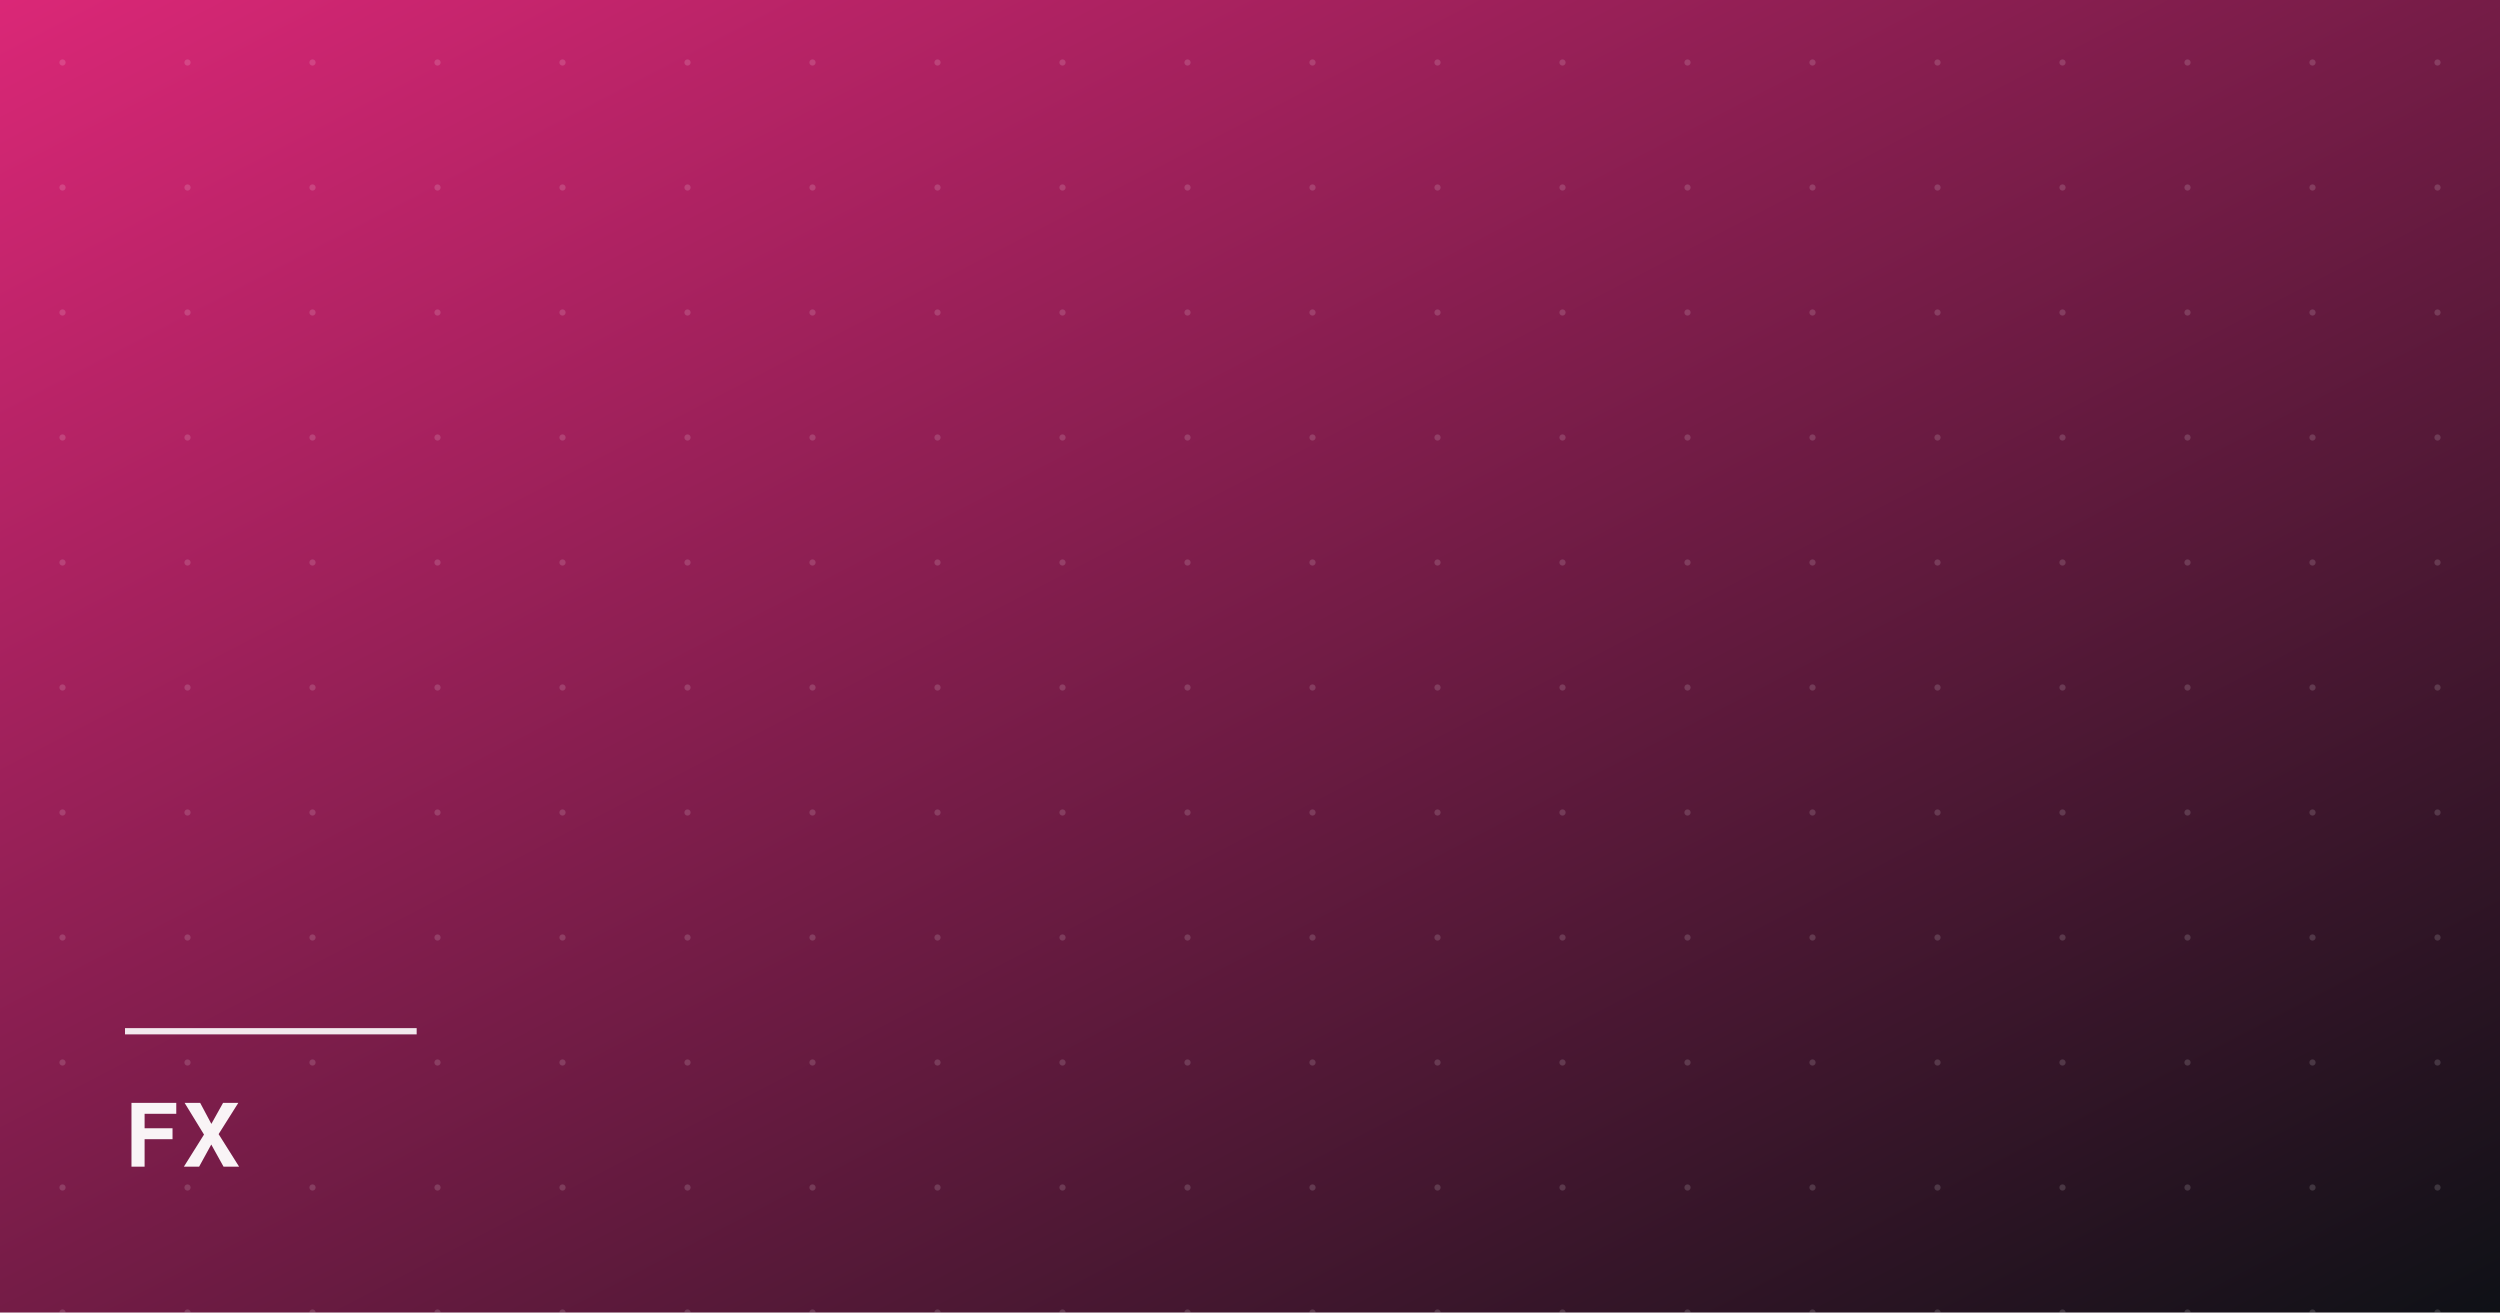
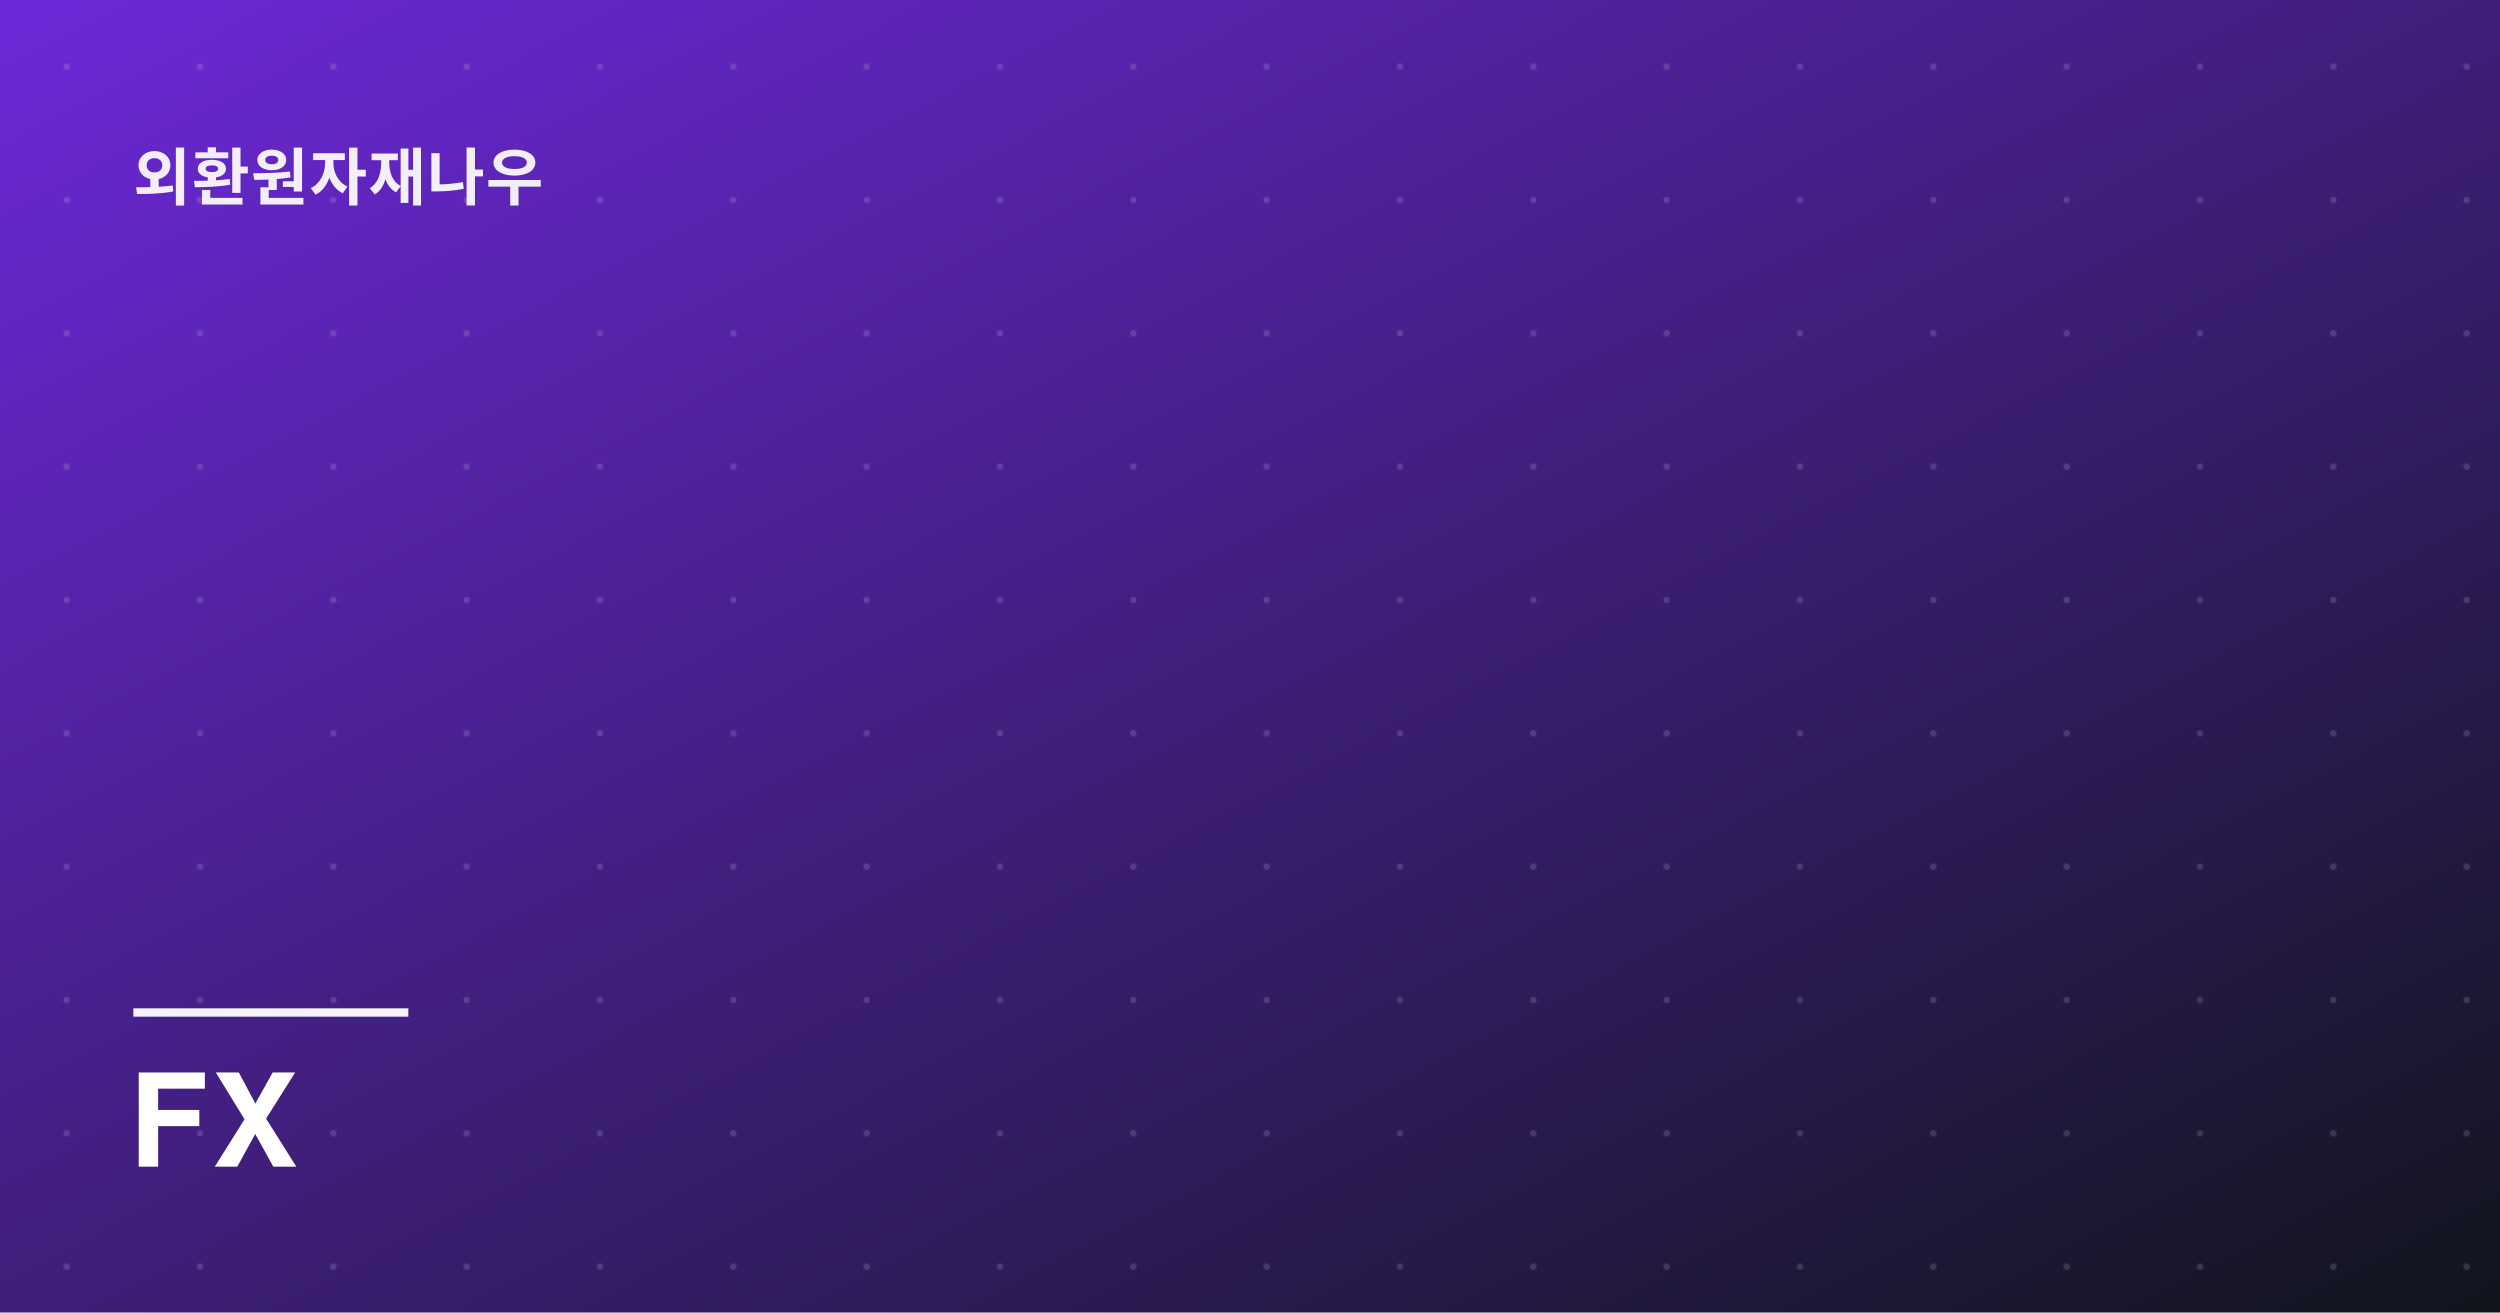
<svg xmlns="http://www.w3.org/2000/svg" viewBox="0 0 1200 630" width="1200" height="630">
  <defs>
    <linearGradient id="g" x1="0" y1="0" x2="1" y2="1">
-       <stop offset="0" stop-color="#db2777" />
-       <stop offset="1" stop-color="#0e1116" />
+       <stop offset="0" stop-color="#6d28d9" />
+       <stop offset="1" stop-color="#11151c" />
    </linearGradient>
-     <pattern id="p" width="60" height="60" patternUnits="userSpaceOnUse">
-       <circle cx="30" cy="30" r="1.5" fill="rgba(255,255,255,0.15)" />
+     <pattern id="p" width="64" height="64" patternUnits="userSpaceOnUse">
+       <circle cx="32" cy="32" r="1.6" fill="rgba(255,255,255,0.14)" />
    </pattern>
  </defs>
  <rect width="1200" height="630" fill="url(#g)" />
  <rect width="1200" height="630" fill="url(#p)" />
-   <text x="60" y="560" font-family="-apple-system,Helvetica,sans-serif" font-size="42" font-weight="700" fill="white" letter-spacing="0.04em" opacity="0.95">FX</text>
-   <line x1="60" y1="495" x2="200" y2="495" stroke="white" stroke-width="3" opacity="0.9" />
+   <text x="64" y="96" font-family="-apple-system,'Apple SD Gothic Neo','Noto Sans KR',sans-serif" font-size="30" font-weight="800" fill="rgba(255,255,255,0.92)" letter-spacing="0.02em">외환원자재나우</text>
+   <line x1="64" y1="486" x2="196" y2="486" stroke="white" stroke-width="4" opacity="0.95" />
+   <text x="62" y="560" font-family="-apple-system,Helvetica,sans-serif" font-size="62" font-weight="800" fill="white" letter-spacing="0.03em">FX</text>
</svg>
